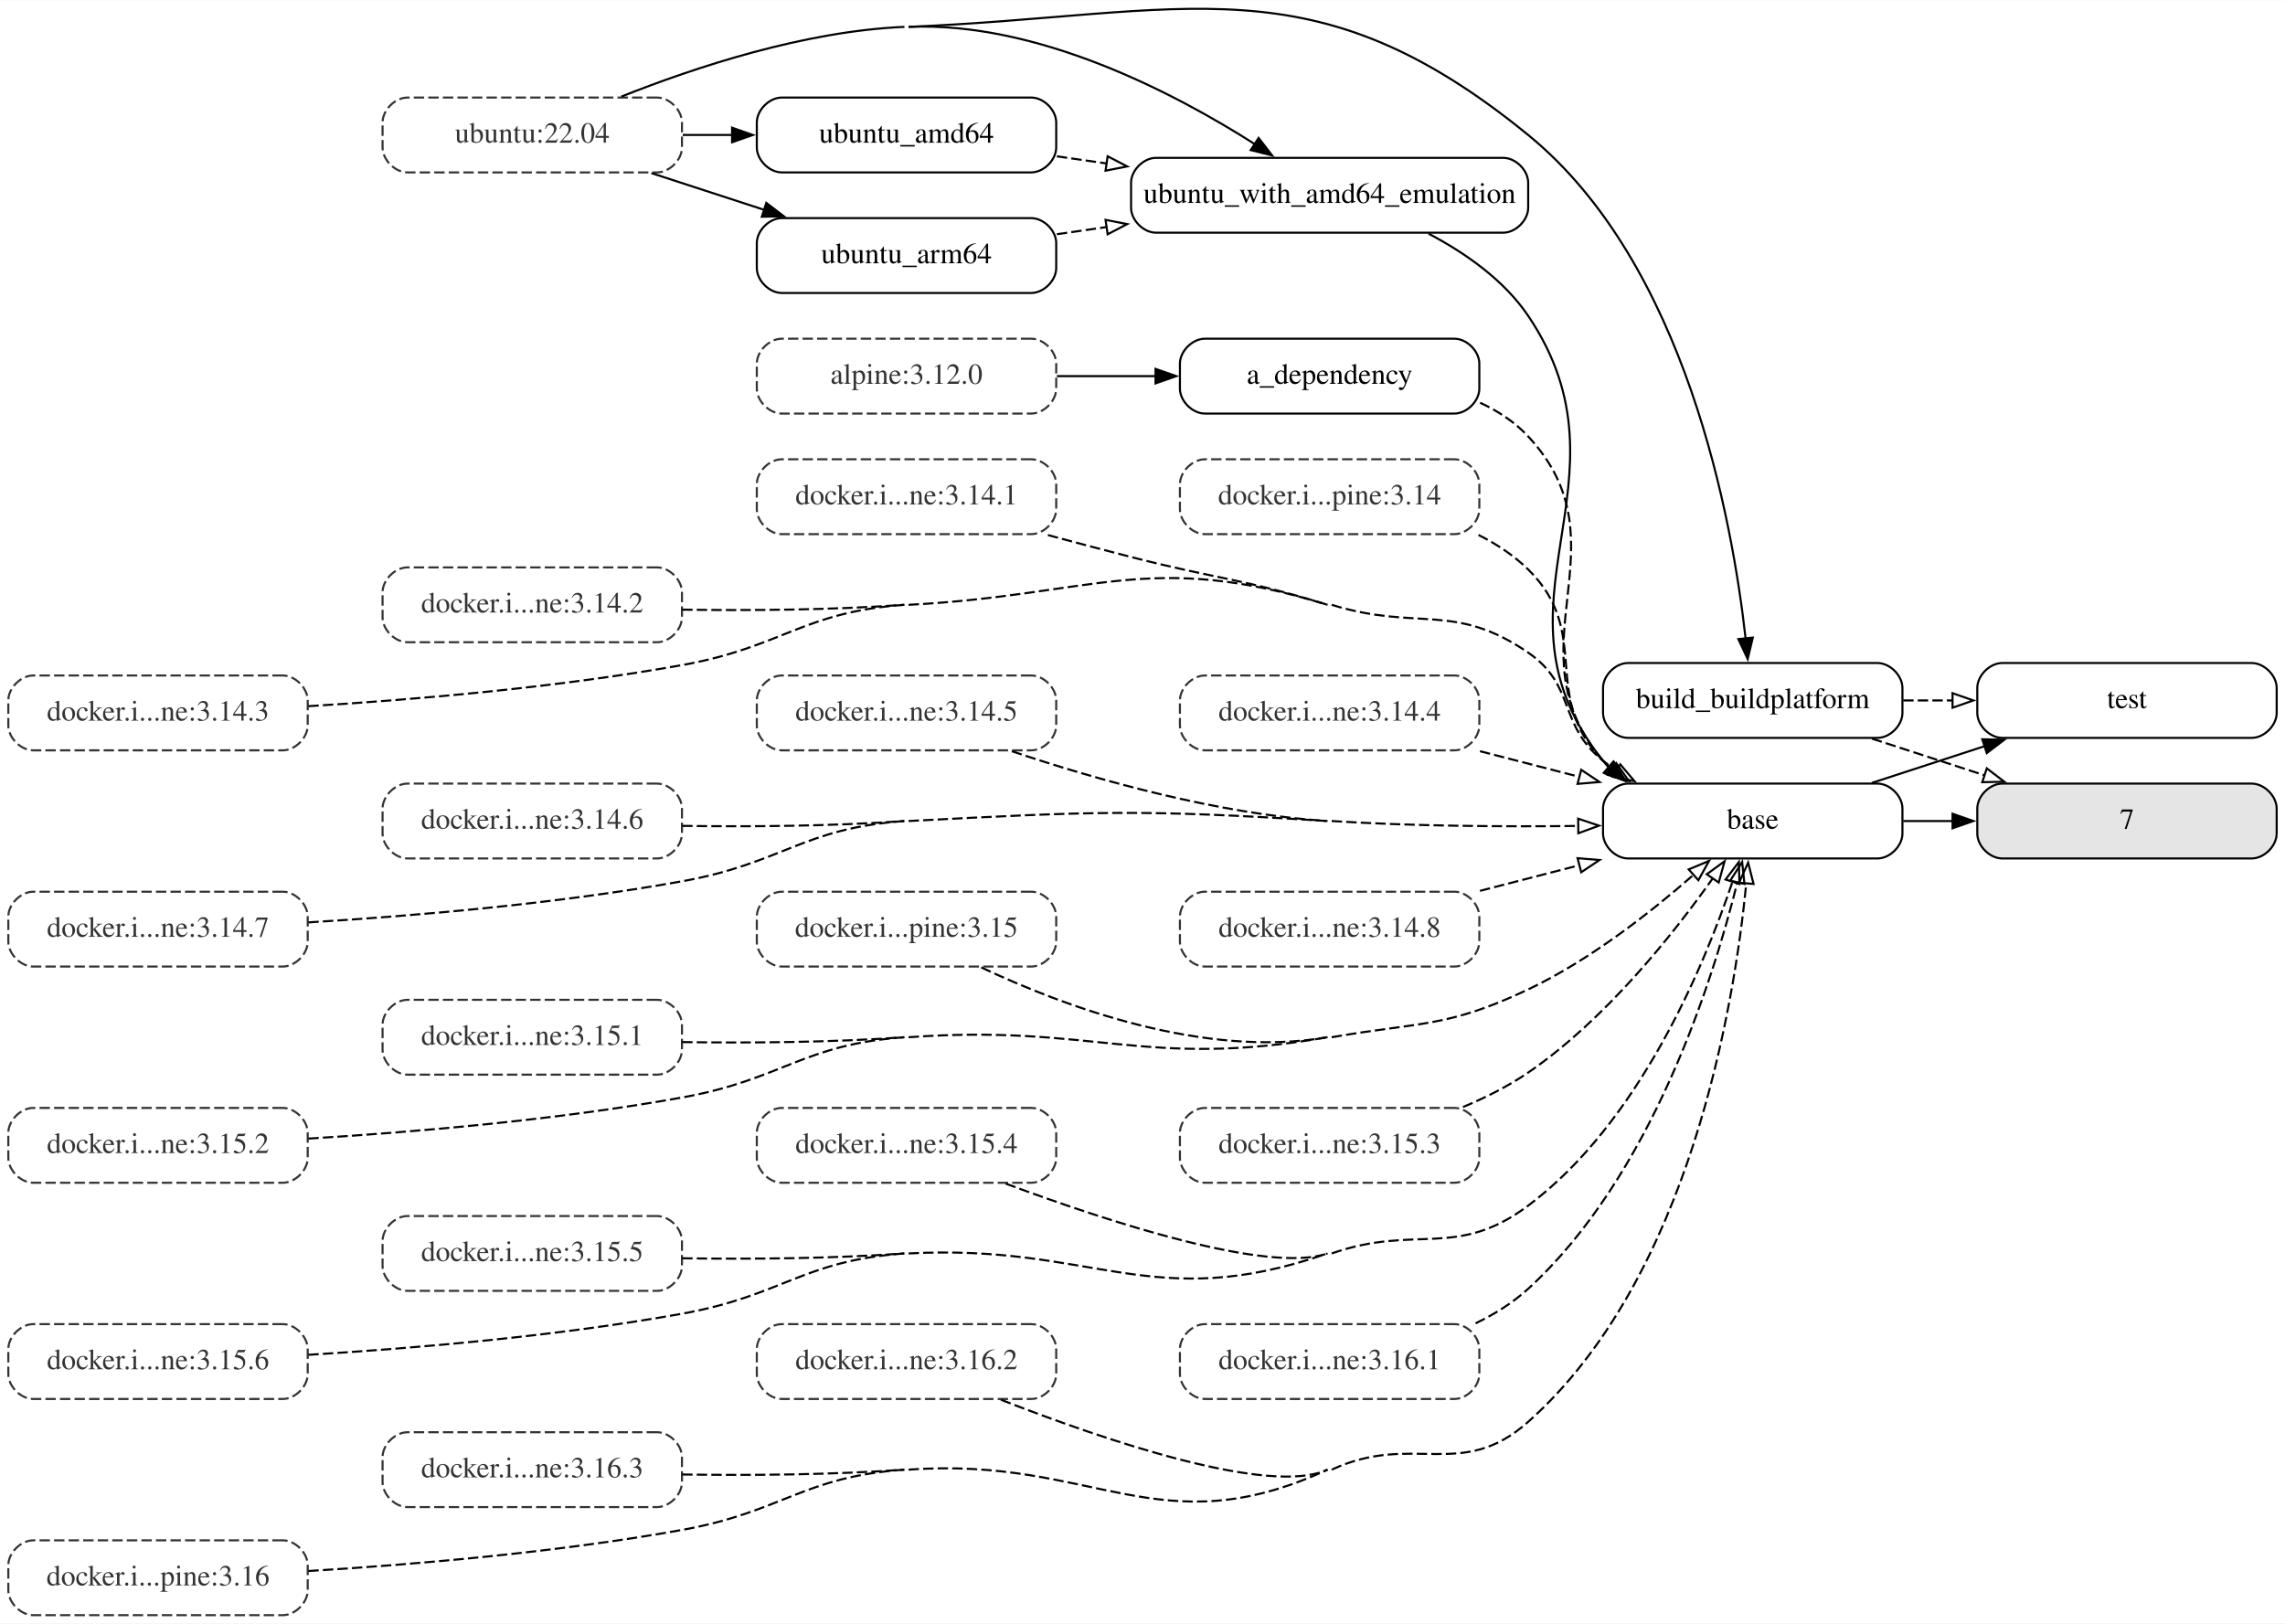
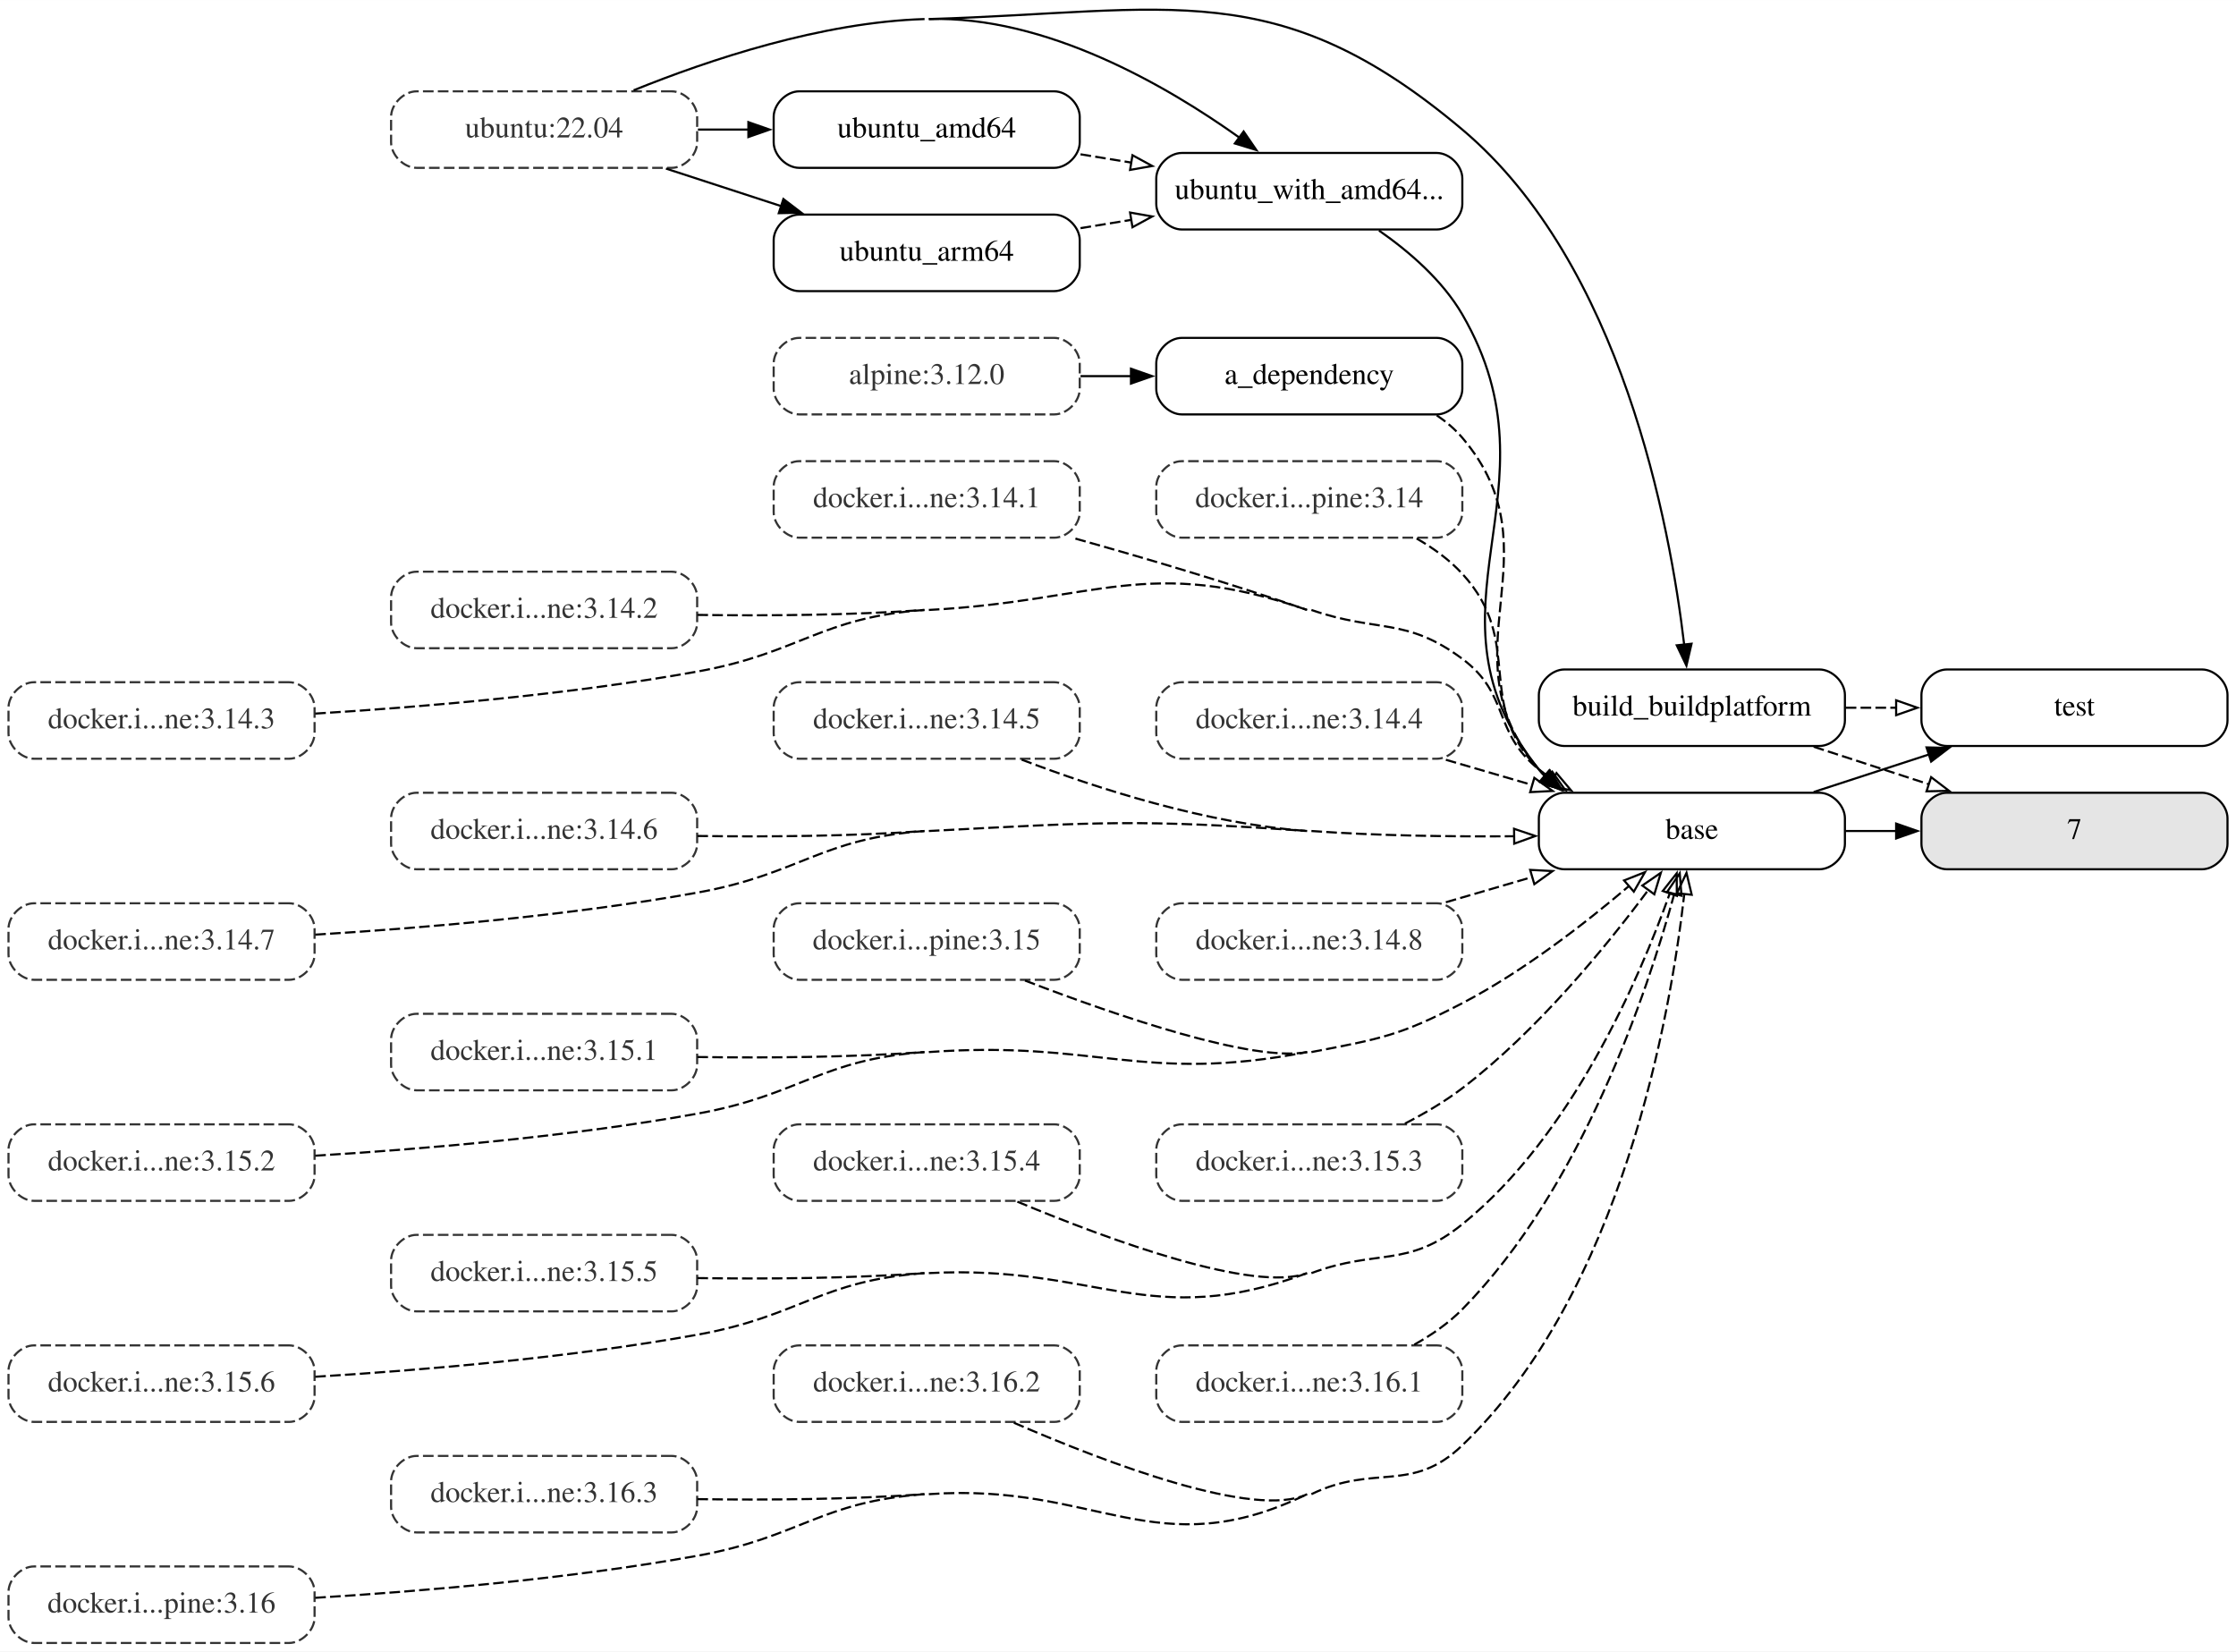
- <svg xmlns="http://www.w3.org/2000/svg" width="1099pt" height="781pt" viewBox="0.00 0.00 1099.00 780.85">
-   <g id="graph0" class="graph" transform="scale(1 1) rotate(0) translate(4 776.85)">
-     <polygon fill="white" stroke="none" points="-4,4 -4,-776.85 1095,-776.85 1095,4 -4,4" />
+ <svg xmlns="http://www.w3.org/2000/svg" width="1052pt" height="777pt" viewBox="0.00 0.00 1052.00 776.93">
+   <g id="graph0" class="graph" transform="scale(1 1) rotate(0) translate(4 772.93)">
+     <polygon fill="white" stroke="none" points="-4,4 -4,-772.93 1048,-772.93 1048,4 -4,4" />
    <g id="node1" class="node">
      <path fill="none" stroke="#333333" stroke-dasharray="5,2" d="M312,-730C312,-730 192,-730 192,-730 186,-730 180,-724 180,-718 180,-718 180,-706 180,-706 180,-700 186,-694 192,-694 192,-694 312,-694 312,-694 318,-694 324,-700 324,-706 324,-706 324,-718 324,-718 324,-724 318,-730 312,-730" />
      <text text-anchor="middle" x="252" y="-708.3" font-family="Times,serif" font-size="14.00" fill="#333333">ubuntu:22.04</text>
    </g>
    <g id="node2" class="node">
      <path fill="none" stroke="black" d="M492,-730C492,-730 372,-730 372,-730 366,-730 360,-724 360,-718 360,-718 360,-706 360,-706 360,-700 366,-694 372,-694 372,-694 492,-694 492,-694 498,-694 504,-700 504,-706 504,-706 504,-718 504,-718 504,-724 498,-730 492,-730" />
      <text text-anchor="middle" x="432" y="-708.3" font-family="Times,serif" font-size="14.00">ubuntu_amd64</text>
    </g>
    <g id="edge1" class="edge">
      <path fill="none" stroke="black" d="M324.37,-712C332.26,-712 340.34,-712 348.36,-712" />
      <polygon fill="black" stroke="black" points="348.1,-715.5 358.1,-712 348.1,-708.5 348.1,-715.5" />
    </g>
    <g id="node3" class="node">
      <path fill="none" stroke="black" d="M492,-672C492,-672 372,-672 372,-672 366,-672 360,-666 360,-660 360,-660 360,-648 360,-648 360,-642 366,-636 372,-636 372,-636 492,-636 492,-636 498,-636 504,-642 504,-648 504,-648 504,-660 504,-660 504,-666 498,-672 492,-672" />
      <text text-anchor="middle" x="432" y="-650.3" font-family="Times,serif" font-size="14.00">ubuntu_arm64</text>
    </g>
    <g id="edge2" class="edge">
      <path fill="none" stroke="black" d="M309.32,-693.65C326.53,-688.04 345.63,-681.82 363.5,-676" />
      <polygon fill="black" stroke="black" points="364.57,-679.33 373,-672.9 362.4,-672.67 364.57,-679.33" />
    </g>
    <g id="node4" class="node">
-       <path fill="none" stroke="black" d="M719,-701C719,-701 552,-701 552,-701 546,-701 540,-695 540,-689 540,-689 540,-677 540,-677 540,-671 546,-665 552,-665 552,-665 719,-665 719,-665 725,-665 731,-671 731,-677 731,-677 731,-689 731,-689 731,-695 725,-701 719,-701" />
-       <text text-anchor="middle" x="635.5" y="-679.3" font-family="Times,serif" font-size="14.00">ubuntu_with_amd64_emulation</text>
+       <path fill="none" stroke="black" d="M672,-701C672,-701 552,-701 552,-701 546,-701 540,-695 540,-689 540,-689 540,-677 540,-677 540,-671 546,-665 552,-665 552,-665 672,-665 672,-665 678,-665 684,-671 684,-677 684,-677 684,-689 684,-689 684,-695 678,-701 672,-701" />
+       <text text-anchor="middle" x="612" y="-679.3" font-family="Times,serif" font-size="14.00">ubuntu_with_amd64...</text>
    </g>
    <g id="edge3" class="edge">
-       <path fill="none" stroke="black" d="M294.82,-730.45C330.29,-744.57 382.91,-761.96 431,-764" />
-       <path fill="none" stroke="black" d="M433,-764C495.16,-766.64 560.91,-732.22 599.79,-707.42" />
-       <polygon fill="black" stroke="black" points="601.35,-710.58 607.81,-702.18 597.53,-704.72 601.35,-710.58" />
+       <path fill="none" stroke="black" d="M294.1,-730.48C329.56,-744.83 382.57,-762.55 431,-764" />
+       <path fill="none" stroke="black" d="M433,-764C488.22,-765.65 545.15,-732.49 579.31,-708.09" />
+       <polygon fill="black" stroke="black" points="581.11,-711.11 587.1,-702.38 576.97,-705.47 581.11,-711.11" />
    </g>
    <g id="node5" class="node">
-       <path fill="none" stroke="black" d="M899,-458C899,-458 779,-458 779,-458 773,-458 767,-452 767,-446 767,-446 767,-434 767,-434 767,-428 773,-422 779,-422 779,-422 899,-422 899,-422 905,-422 911,-428 911,-434 911,-434 911,-446 911,-446 911,-452 905,-458 899,-458" />
-       <text text-anchor="middle" x="839" y="-436.3" font-family="Times,serif" font-size="14.00">build_buildplatform</text>
+       <path fill="none" stroke="black" d="M852,-458C852,-458 732,-458 732,-458 726,-458 720,-452 720,-446 720,-446 720,-434 720,-434 720,-428 726,-422 732,-422 732,-422 852,-422 852,-422 858,-422 864,-428 864,-434 864,-434 864,-446 864,-446 864,-452 858,-458 852,-458" />
+       <text text-anchor="middle" x="792" y="-436.3" font-family="Times,serif" font-size="14.00">build_buildplatform</text>
    </g>
    <g id="edge4" class="edge">
-       <path fill="none" stroke="black" d="M433,-764C567.32,-769.7 626.83,-797 731,-712 807.01,-649.98 829.24,-526.53 835.57,-469.78" />
-       <polygon fill="black" stroke="black" points="839.04,-470.23 836.57,-459.93 832.08,-469.52 839.04,-470.23" />
+       <path fill="none" stroke="black" d="M433,-764C546.87,-767.41 596.88,-785.4 684,-712 759.02,-648.79 781.75,-525.94 788.39,-469.57" />
+       <polygon fill="black" stroke="black" points="791.85,-470.11 789.44,-459.79 784.89,-469.36 791.85,-470.11" />
    </g>
    <g id="edge5" class="edge">
-       <path fill="none" stroke="black" stroke-dasharray="5,2" d="M504.32,-701.73C512.19,-700.6 520.31,-699.43 528.48,-698.26" />
-       <polygon fill="none" stroke="black" points="528.73,-701.76 538.13,-696.87 527.73,-694.83 528.73,-701.76" />
+       <path fill="none" stroke="black" stroke-dasharray="5,2" d="M504.37,-700.37C512.26,-699.09 520.34,-697.77 528.36,-696.46" />
+       <polygon fill="none" stroke="black" points="528.81,-699.94 538.12,-694.87 527.68,-693.03 528.81,-699.94" />
    </g>
    <g id="edge7" class="edge">
-       <path fill="none" stroke="black" stroke-dasharray="5,2" d="M504.32,-664.27C512.19,-665.4 520.31,-666.57 528.48,-667.74" />
-       <polygon fill="none" stroke="black" points="527.73,-671.17 538.13,-669.13 528.73,-664.24 527.73,-671.17" />
+       <path fill="none" stroke="black" stroke-dasharray="5,2" d="M504.37,-665.63C512.26,-666.91 520.34,-668.23 528.36,-669.54" />
+       <polygon fill="none" stroke="black" points="527.68,-672.97 538.12,-671.13 528.81,-666.06 527.68,-672.97" />
    </g>
    <g id="node6" class="node">
-       <path fill="none" stroke="black" d="M899,-400C899,-400 779,-400 779,-400 773,-400 767,-394 767,-388 767,-388 767,-376 767,-376 767,-370 773,-364 779,-364 779,-364 899,-364 899,-364 905,-364 911,-370 911,-376 911,-376 911,-388 911,-388 911,-394 905,-400 899,-400" />
-       <text text-anchor="middle" x="839" y="-378.3" font-family="Times,serif" font-size="14.00">base</text>
+       <path fill="none" stroke="black" d="M852,-400C852,-400 732,-400 732,-400 726,-400 720,-394 720,-388 720,-388 720,-376 720,-376 720,-370 726,-364 732,-364 732,-364 852,-364 852,-364 858,-364 864,-370 864,-376 864,-376 864,-388 864,-388 864,-394 858,-400 852,-400" />
+       <text text-anchor="middle" x="792" y="-378.3" font-family="Times,serif" font-size="14.00">base</text>
    </g>
    <g id="edge9" class="edge">
-       <path fill="none" stroke="black" d="M683.08,-664.54C700.74,-655.25 719.37,-642.23 731,-625 784.94,-545.05 706.74,-486.31 767,-411 767.91,-409.86 768.88,-408.76 769.89,-407.71" />
-       <polygon fill="black" stroke="black" points="771.93,-410.57 777.28,-401.43 767.4,-405.24 771.93,-410.57" />
+       <path fill="none" stroke="black" d="M644.79,-664.51C659.01,-654.6 674.65,-641.1 684,-625 732.44,-541.6 659.74,-486.31 720,-411 720.91,-409.86 721.88,-408.76 722.89,-407.71" />
+       <polygon fill="black" stroke="black" points="724.93,-410.57 730.28,-401.43 720.4,-405.24 724.93,-410.57" />
    </g>
    <g id="node9" class="node">
-       <path fill="none" stroke="black" d="M1079,-458C1079,-458 959,-458 959,-458 953,-458 947,-452 947,-446 947,-446 947,-434 947,-434 947,-428 953,-422 959,-422 959,-422 1079,-422 1079,-422 1085,-422 1091,-428 1091,-434 1091,-434 1091,-446 1091,-446 1091,-452 1085,-458 1079,-458" />
-       <text text-anchor="middle" x="1019" y="-436.3" font-family="Times,serif" font-size="14.00">test</text>
+       <path fill="none" stroke="black" d="M1032,-458C1032,-458 912,-458 912,-458 906,-458 900,-452 900,-446 900,-446 900,-434 900,-434 900,-428 906,-422 912,-422 912,-422 1032,-422 1032,-422 1038,-422 1044,-428 1044,-434 1044,-434 1044,-446 1044,-446 1044,-452 1038,-458 1032,-458" />
+       <text text-anchor="middle" x="972" y="-436.3" font-family="Times,serif" font-size="14.00">test</text>
    </g>
    <g id="edge34" class="edge">
-       <path fill="none" stroke="black" stroke-dasharray="5,2" d="M911.37,-440C919.26,-440 927.34,-440 935.36,-440" />
-       <polygon fill="none" stroke="black" points="935.1,-443.5 945.1,-440 935.1,-436.5 935.1,-443.5" />
+       <path fill="none" stroke="black" stroke-dasharray="5,2" d="M864.37,-440C872.26,-440 880.34,-440 888.36,-440" />
+       <polygon fill="none" stroke="black" points="888.1,-443.5 898.1,-440 888.1,-436.5 888.1,-443.5" />
    </g>
    <g id="node10" class="node">
-       <path fill="#e5e5e5" stroke="black" d="M1079,-400C1079,-400 959,-400 959,-400 953,-400 947,-394 947,-388 947,-388 947,-376 947,-376 947,-370 953,-364 959,-364 959,-364 1079,-364 1079,-364 1085,-364 1091,-370 1091,-376 1091,-376 1091,-388 1091,-388 1091,-394 1085,-400 1079,-400" />
-       <text text-anchor="middle" x="1019" y="-378.3" font-family="Times,serif" font-size="14.00">7</text>
+       <path fill="#e5e5e5" stroke="black" d="M1032,-400C1032,-400 912,-400 912,-400 906,-400 900,-394 900,-388 900,-388 900,-376 900,-376 900,-370 906,-364 912,-364 912,-364 1032,-364 1032,-364 1038,-364 1044,-370 1044,-376 1044,-376 1044,-388 1044,-388 1044,-394 1038,-400 1032,-400" />
+       <text text-anchor="middle" x="972" y="-378.3" font-family="Times,serif" font-size="14.00">7</text>
    </g>
    <g id="edge37" class="edge">
-       <path fill="none" stroke="black" stroke-dasharray="5,2" d="M896.32,-421.65C913.53,-416.04 932.63,-409.82 950.5,-404" />
-       <polygon fill="none" stroke="black" points="951.57,-407.33 960,-400.9 949.4,-400.67 951.57,-407.33" />
+       <path fill="none" stroke="black" stroke-dasharray="5,2" d="M849.32,-421.65C866.53,-416.04 885.63,-409.82 903.5,-404" />
+       <polygon fill="none" stroke="black" points="904.57,-407.33 913,-400.9 902.4,-400.67 904.57,-407.33" />
    </g>
    <g id="edge12" class="edge">
-       <path fill="none" stroke="black" d="M896.32,-400.35C913.53,-405.96 932.63,-412.18 950.5,-418" />
-       <polygon fill="black" stroke="black" points="949.4,-421.33 960,-421.1 951.57,-414.67 949.4,-421.33" />
+       <path fill="none" stroke="black" d="M849.32,-400.35C866.53,-405.96 885.63,-412.18 903.5,-418" />
+       <polygon fill="black" stroke="black" points="902.4,-421.33 913,-421.1 904.57,-414.67 902.4,-421.33" />
    </g>
    <g id="edge13" class="edge">
-       <path fill="none" stroke="black" d="M911.37,-382C919.26,-382 927.34,-382 935.36,-382" />
-       <polygon fill="black" stroke="black" points="935.1,-385.5 945.1,-382 935.1,-378.5 935.1,-385.5" />
+       <path fill="none" stroke="black" d="M864.37,-382C872.26,-382 880.34,-382 888.36,-382" />
+       <polygon fill="black" stroke="black" points="888.1,-385.5 898.1,-382 888.1,-378.5 888.1,-385.5" />
    </g>
    <g id="node7" class="node">
      <path fill="none" stroke="#333333" stroke-dasharray="5,2" d="M492,-614C492,-614 372,-614 372,-614 366,-614 360,-608 360,-602 360,-602 360,-590 360,-590 360,-584 366,-578 372,-578 372,-578 492,-578 492,-578 498,-578 504,-584 504,-590 504,-590 504,-602 504,-602 504,-608 498,-614 492,-614" />
      <text text-anchor="middle" x="432" y="-592.3" font-family="Times,serif" font-size="14.00" fill="#333333">alpine:3.12.0</text>
    </g>
    <g id="node8" class="node">
-       <path fill="none" stroke="black" d="M695.5,-614C695.5,-614 575.5,-614 575.5,-614 569.5,-614 563.5,-608 563.5,-602 563.5,-602 563.5,-590 563.5,-590 563.5,-584 569.5,-578 575.5,-578 575.5,-578 695.5,-578 695.5,-578 701.5,-578 707.5,-584 707.5,-590 707.5,-590 707.5,-602 707.5,-602 707.5,-608 701.5,-614 695.5,-614" />
-       <text text-anchor="middle" x="635.5" y="-592.3" font-family="Times,serif" font-size="14.00">a_dependency</text>
+       <path fill="none" stroke="black" d="M672,-614C672,-614 552,-614 552,-614 546,-614 540,-608 540,-602 540,-602 540,-590 540,-590 540,-584 546,-578 552,-578 552,-578 672,-578 672,-578 678,-578 684,-584 684,-590 684,-590 684,-602 684,-602 684,-608 678,-614 672,-614" />
+       <text text-anchor="middle" x="612" y="-592.3" font-family="Times,serif" font-size="14.00">a_dependency</text>
    </g>
    <g id="edge10" class="edge">
-       <path fill="none" stroke="black" d="M504.32,-596C519.72,-596 536.12,-596 551.91,-596" />
-       <polygon fill="black" stroke="black" points="551.76,-599.5 561.76,-596 551.76,-592.5 551.76,-599.5" />
+       <path fill="none" stroke="black" d="M504.37,-596C512.26,-596 520.34,-596 528.36,-596" />
+       <polygon fill="black" stroke="black" points="528.1,-599.5 538.1,-596 528.1,-592.5 528.1,-599.5" />
    </g>
    <g id="edge11" class="edge">
-       <path fill="none" stroke="black" stroke-dasharray="5,2" d="M707.89,-583.21C716.54,-579.18 724.57,-573.91 731,-567 779.5,-514.93 720.89,-465.2 767,-411 768.08,-409.73 769.22,-408.52 770.42,-407.36" />
-       <polygon fill="none" stroke="black" points="772.25,-410.38 777.85,-401.38 767.86,-404.92 772.25,-410.38" />
+       <path fill="none" stroke="black" stroke-dasharray="5,2" d="M671.97,-577.57C676.44,-574.55 680.55,-571.06 684,-567 730.11,-512.8 673.89,-465.2 720,-411 721.08,-409.73 722.22,-408.52 723.42,-407.36" />
+       <polygon fill="none" stroke="black" points="725.25,-410.38 730.85,-401.38 720.86,-404.92 725.25,-410.38" />
    </g>
    <g id="node11" class="node">
-       <path fill="none" stroke="#333333" stroke-dasharray="5,2" d="M695.5,-556C695.5,-556 575.5,-556 575.5,-556 569.5,-556 563.5,-550 563.5,-544 563.5,-544 563.5,-532 563.5,-532 563.5,-526 569.5,-520 575.5,-520 575.5,-520 695.5,-520 695.5,-520 701.5,-520 707.5,-526 707.5,-532 707.5,-532 707.5,-544 707.5,-544 707.5,-550 701.5,-556 695.5,-556" />
-       <text text-anchor="middle" x="635.5" y="-534.3" font-family="Times,serif" font-size="14.00" fill="#333333">docker.i...pine:3.14</text>
+       <path fill="none" stroke="#333333" stroke-dasharray="5,2" d="M672,-556C672,-556 552,-556 552,-556 546,-556 540,-550 540,-544 540,-544 540,-532 540,-532 540,-526 546,-520 552,-520 552,-520 672,-520 672,-520 678,-520 684,-526 684,-532 684,-532 684,-544 684,-544 684,-550 678,-556 672,-556" />
+       <text text-anchor="middle" x="612" y="-534.3" font-family="Times,serif" font-size="14.00" fill="#333333">docker.i...pine:3.14</text>
    </g>
    <g id="edge14" class="edge">
-       <path fill="none" stroke="black" stroke-dasharray="5,2" d="M707.09,-519.62C715.86,-515.2 724.13,-509.74 731,-503 762.33,-472.24 736.18,-442.28 767,-411 768.38,-409.6 769.84,-408.26 771.36,-406.99" />
-       <polygon fill="none" stroke="black" points="773.33,-409.88 779.45,-401.23 769.27,-404.18 773.33,-409.88" />
+       <path fill="none" stroke="black" stroke-dasharray="5,2" d="M662.5,-519.61C670.41,-515.07 677.96,-509.58 684,-503 713.7,-470.66 689.18,-442.28 720,-411 721.38,-409.6 722.84,-408.26 724.36,-406.99" />
+       <polygon fill="none" stroke="black" points="726.33,-409.88 732.45,-401.23 722.27,-404.18 726.33,-409.88" />
    </g>
    <g id="node12" class="node">
      <path fill="none" stroke="#333333" stroke-dasharray="5,2" d="M492,-556C492,-556 372,-556 372,-556 366,-556 360,-550 360,-544 360,-544 360,-532 360,-532 360,-526 366,-520 372,-520 372,-520 492,-520 492,-520 498,-520 504,-526 504,-532 504,-532 504,-544 504,-544 504,-550 498,-556 492,-556" />
      <text text-anchor="middle" x="432" y="-534.3" font-family="Times,serif" font-size="14.00" fill="#333333">docker.i...ne:3.14.1</text>
    </g>
    <g id="edge15" class="edge">
-       <path fill="none" stroke="black" stroke-dasharray="5,2" d="M500,-519.56C513.24,-515.99 527.05,-512.33 540,-509 581.86,-498.23 593.2,-498.76 634.5,-486" />
+       <path fill="none" stroke="black" stroke-dasharray="5,2" d="M501.97,-519.57C535.17,-510.26 575.41,-498.34 611,-486" />
    </g>
    <g id="node13" class="node">
      <path fill="none" stroke="#333333" stroke-dasharray="5,2" d="M312,-504C312,-504 192,-504 192,-504 186,-504 180,-498 180,-492 180,-492 180,-480 180,-480 180,-474 186,-468 192,-468 192,-468 312,-468 312,-468 318,-468 324,-474 324,-480 324,-480 324,-492 324,-492 324,-498 318,-504 312,-504" />
      <text text-anchor="middle" x="252" y="-482.3" font-family="Times,serif" font-size="14.00" fill="#333333">docker.i...ne:3.14.2</text>
    </g>
    <g id="edge16" class="edge">
      <path fill="none" stroke="black" stroke-dasharray="5,2" d="M324.11,-483.67C356.72,-483.2 395.86,-483.48 431,-486" />
    </g>
    <g id="node14" class="node">
      <path fill="none" stroke="#333333" stroke-dasharray="5,2" d="M132,-452C132,-452 12,-452 12,-452 6,-452 0,-446 0,-440 0,-440 0,-428 0,-428 0,-422 6,-416 12,-416 12,-416 132,-416 132,-416 138,-416 144,-422 144,-428 144,-428 144,-440 144,-440 144,-446 138,-452 132,-452" />
      <text text-anchor="middle" x="72" y="-430.3" font-family="Times,serif" font-size="14.00" fill="#333333">docker.i...ne:3.14.3</text>
    </g>
    <g id="edge17" class="edge">
-       <path fill="none" stroke="black" stroke-dasharray="5,2" d="M636.5,-486C677.8,-473.24 695.37,-487.48 731,-463 754.17,-447.08 745.08,-428.6 767,-411 769.1,-409.31 771.32,-407.71 773.61,-406.19" />
-       <polygon fill="none" stroke="black" points="775.29,-409.27 782.12,-401.17 771.73,-403.24 775.29,-409.27" />
+       <path fill="none" stroke="black" stroke-dasharray="5,2" d="M613,-486C644.34,-475.14 657.38,-482.79 684,-463 706.56,-446.23 698.08,-428.6 720,-411 722.1,-409.31 724.32,-407.71 726.61,-406.19" />
+       <polygon fill="none" stroke="black" points="728.29,-409.27 735.12,-401.17 724.73,-403.24 728.29,-409.27" />
      <path fill="none" stroke="black" stroke-dasharray="5,2" d="M144.31,-437.24C194.79,-440.33 263.92,-446.19 324,-457 372.49,-465.73 381.86,-482.47 431,-486" />
-       <path fill="none" stroke="black" stroke-dasharray="5,2" d="M433,-486C522.43,-490.71 548.94,-512.45 634.5,-486" />
+       <path fill="none" stroke="black" stroke-dasharray="5,2" d="M433,-486C512,-490.16 536.25,-511.91 611,-486" />
    </g>
    <g id="node15" class="node">
-       <path fill="none" stroke="#333333" stroke-dasharray="5,2" d="M695.5,-452C695.5,-452 575.5,-452 575.5,-452 569.5,-452 563.5,-446 563.5,-440 563.5,-440 563.5,-428 563.5,-428 563.5,-422 569.5,-416 575.5,-416 575.5,-416 695.5,-416 695.5,-416 701.5,-416 707.5,-422 707.5,-428 707.5,-428 707.5,-440 707.5,-440 707.5,-446 701.5,-452 695.5,-452" />
-       <text text-anchor="middle" x="635.5" y="-430.3" font-family="Times,serif" font-size="14.00" fill="#333333">docker.i...ne:3.14.4</text>
+       <path fill="none" stroke="#333333" stroke-dasharray="5,2" d="M672,-452C672,-452 552,-452 552,-452 546,-452 540,-446 540,-440 540,-440 540,-428 540,-428 540,-422 546,-416 552,-416 552,-416 672,-416 672,-416 678,-416 684,-422 684,-428 684,-428 684,-440 684,-440 684,-446 678,-452 672,-452" />
+       <text text-anchor="middle" x="612" y="-430.3" font-family="Times,serif" font-size="14.00" fill="#333333">docker.i...ne:3.14.4</text>
    </g>
    <g id="edge18" class="edge">
-       <path fill="none" stroke="black" stroke-dasharray="5,2" d="M707.82,-415.59C723.37,-411.58 739.94,-407.31 755.87,-403.2" />
-       <polygon fill="none" stroke="black" points="756.5,-406.65 765.31,-400.76 754.75,-399.87 756.5,-406.65" />
+       <path fill="none" stroke="black" stroke-dasharray="5,2" d="M676.26,-415.52C689.5,-411.65 703.58,-407.54 717.18,-403.57" />
+       <polygon fill="none" stroke="black" points="717.88,-407.01 726.49,-400.84 715.91,-400.29 717.88,-407.01" />
    </g>
    <g id="node16" class="node">
      <path fill="none" stroke="#333333" stroke-dasharray="5,2" d="M492,-452C492,-452 372,-452 372,-452 366,-452 360,-446 360,-440 360,-440 360,-428 360,-428 360,-422 366,-416 372,-416 372,-416 492,-416 492,-416 498,-416 504,-422 504,-428 504,-428 504,-440 504,-440 504,-446 498,-452 492,-452" />
      <text text-anchor="middle" x="432" y="-430.3" font-family="Times,serif" font-size="14.00" fill="#333333">docker.i...ne:3.14.5</text>
    </g>
    <g id="edge19" class="edge">
-       <path fill="none" stroke="black" stroke-dasharray="5,2" d="M482.66,-415.58C522.93,-402.02 581.5,-385.37 634.5,-382" />
+       <path fill="none" stroke="black" stroke-dasharray="5,2" d="M476.66,-415.59C512.11,-402.03 563.8,-385.39 611,-382" />
    </g>
    <g id="node17" class="node">
      <path fill="none" stroke="#333333" stroke-dasharray="5,2" d="M312,-400C312,-400 192,-400 192,-400 186,-400 180,-394 180,-388 180,-388 180,-376 180,-376 180,-370 186,-364 192,-364 192,-364 312,-364 312,-364 318,-364 324,-370 324,-376 324,-376 324,-388 324,-388 324,-394 318,-400 312,-400" />
      <text text-anchor="middle" x="252" y="-378.3" font-family="Times,serif" font-size="14.00" fill="#333333">docker.i...ne:3.14.6</text>
    </g>
    <g id="edge20" class="edge">
      <path fill="none" stroke="black" stroke-dasharray="5,2" d="M324.11,-379.67C356.72,-379.2 395.86,-379.48 431,-382" />
    </g>
    <g id="node18" class="node">
      <path fill="none" stroke="#333333" stroke-dasharray="5,2" d="M132,-348C132,-348 12,-348 12,-348 6,-348 0,-342 0,-336 0,-336 0,-324 0,-324 0,-318 6,-312 12,-312 12,-312 132,-312 132,-312 138,-312 144,-318 144,-324 144,-324 144,-336 144,-336 144,-342 138,-348 132,-348" />
      <text text-anchor="middle" x="72" y="-326.3" font-family="Times,serif" font-size="14.00" fill="#333333">docker.i...ne:3.14.7</text>
    </g>
    <g id="edge21" class="edge">
      <path fill="none" stroke="black" stroke-dasharray="5,2" d="M144.31,-333.24C194.79,-336.33 263.92,-342.19 324,-353 372.49,-361.73 381.86,-378.47 431,-382" />
-       <path fill="none" stroke="black" stroke-dasharray="5,2" d="M433,-382C522.43,-386.71 545.13,-387.69 634.5,-382" />
-       <path fill="none" stroke="black" stroke-dasharray="5,2" d="M636.5,-382C675.57,-379.51 719,-379.2 755.5,-379.64" />
-       <polygon fill="none" stroke="black" points="755.03,-383.13 765.08,-379.77 755.13,-376.13 755.03,-383.13" />
+       <path fill="none" stroke="black" stroke-dasharray="5,2" d="M433,-382C512,-386.16 532.09,-387.67 611,-382" />
+       <path fill="none" stroke="black" stroke-dasharray="5,2" d="M613,-382C644.16,-379.76 678.46,-379.29 708.57,-379.54" />
+       <polygon fill="none" stroke="black" points="708.34,-383.04 718.38,-379.65 708.42,-376.04 708.34,-383.04" />
    </g>
    <g id="node19" class="node">
-       <path fill="none" stroke="#333333" stroke-dasharray="5,2" d="M695.5,-348C695.5,-348 575.5,-348 575.5,-348 569.5,-348 563.5,-342 563.5,-336 563.5,-336 563.5,-324 563.5,-324 563.5,-318 569.5,-312 575.5,-312 575.5,-312 695.5,-312 695.5,-312 701.5,-312 707.5,-318 707.5,-324 707.5,-324 707.5,-336 707.5,-336 707.5,-342 701.5,-348 695.5,-348" />
-       <text text-anchor="middle" x="635.5" y="-326.3" font-family="Times,serif" font-size="14.00" fill="#333333">docker.i...ne:3.14.8</text>
+       <path fill="none" stroke="#333333" stroke-dasharray="5,2" d="M672,-348C672,-348 552,-348 552,-348 546,-348 540,-342 540,-336 540,-336 540,-324 540,-324 540,-318 546,-312 552,-312 552,-312 672,-312 672,-312 678,-312 684,-318 684,-324 684,-324 684,-336 684,-336 684,-342 678,-348 672,-348" />
+       <text text-anchor="middle" x="612" y="-326.3" font-family="Times,serif" font-size="14.00" fill="#333333">docker.i...ne:3.14.8</text>
    </g>
    <g id="edge22" class="edge">
-       <path fill="none" stroke="black" stroke-dasharray="5,2" d="M707.82,-348.41C723.37,-352.42 739.94,-356.69 755.87,-360.8" />
-       <polygon fill="none" stroke="black" points="754.75,-364.13 765.31,-363.24 756.5,-357.35 754.75,-364.13" />
+       <path fill="none" stroke="black" stroke-dasharray="5,2" d="M676.26,-348.48C689.5,-352.35 703.58,-356.46 717.18,-360.43" />
+       <polygon fill="none" stroke="black" points="715.91,-363.71 726.49,-363.16 717.88,-356.99 715.91,-363.71" />
    </g>
    <g id="node20" class="node">
      <path fill="none" stroke="#333333" stroke-dasharray="5,2" d="M492,-348C492,-348 372,-348 372,-348 366,-348 360,-342 360,-336 360,-336 360,-324 360,-324 360,-318 366,-312 372,-312 372,-312 492,-312 492,-312 498,-312 504,-318 504,-324 504,-324 504,-336 504,-336 504,-342 498,-348 492,-348" />
      <text text-anchor="middle" x="432" y="-326.3" font-family="Times,serif" font-size="14.00" fill="#333333">docker.i...pine:3.15</text>
    </g>
    <g id="edge23" class="edge">
-       <path fill="none" stroke="black" stroke-dasharray="5,2" d="M467.94,-311.59C507.83,-292.77 575.24,-267.66 634.5,-278" />
+       <path fill="none" stroke="black" stroke-dasharray="5,2" d="M478.24,-311.65C522.11,-294.79 585.63,-273.11 611,-278" />
    </g>
    <g id="node21" class="node">
      <path fill="none" stroke="#333333" stroke-dasharray="5,2" d="M312,-296C312,-296 192,-296 192,-296 186,-296 180,-290 180,-284 180,-284 180,-272 180,-272 180,-266 186,-260 192,-260 192,-260 312,-260 312,-260 318,-260 324,-266 324,-272 324,-272 324,-284 324,-284 324,-290 318,-296 312,-296" />
      <text text-anchor="middle" x="252" y="-274.3" font-family="Times,serif" font-size="14.00" fill="#333333">docker.i...ne:3.15.1</text>
    </g>
    <g id="edge24" class="edge">
      <path fill="none" stroke="black" stroke-dasharray="5,2" d="M324.11,-275.67C356.72,-275.2 395.86,-275.48 431,-278" />
    </g>
    <g id="node22" class="node">
      <path fill="none" stroke="#333333" stroke-dasharray="5,2" d="M132,-244C132,-244 12,-244 12,-244 6,-244 0,-238 0,-232 0,-232 0,-220 0,-220 0,-214 6,-208 12,-208 12,-208 132,-208 132,-208 138,-208 144,-214 144,-220 144,-220 144,-232 144,-232 144,-238 138,-244 132,-244" />
      <text text-anchor="middle" x="72" y="-222.3" font-family="Times,serif" font-size="14.00" fill="#333333">docker.i...ne:3.15.2</text>
    </g>
    <g id="edge25" class="edge">
-       <path fill="none" stroke="black" stroke-dasharray="5,2" d="M433,-278C522.33,-284.42 546.28,-262.61 634.5,-278" />
-       <path fill="none" stroke="black" stroke-dasharray="5,2" d="M636.5,-278C679.08,-285.43 691.95,-282.46 731,-301 760.7,-315.1 790.17,-338.27 810.64,-356.22" />
-       <polygon fill="none" stroke="black" points="808.19,-358.73 817.98,-362.8 812.86,-353.52 808.19,-358.73" />
+       <path fill="none" stroke="black" stroke-dasharray="5,2" d="M433,-278C511.91,-283.67 533.32,-263.04 611,-278" />
+       <path fill="none" stroke="black" stroke-dasharray="5,2" d="M613,-278C645.57,-284.27 654.59,-285.66 684,-301 712.79,-316.01 741.95,-338.69 762.54,-356.23" />
+       <polygon fill="none" stroke="black" points="760.1,-358.75 769.95,-362.65 764.68,-353.46 760.1,-358.75" />
      <path fill="none" stroke="black" stroke-dasharray="5,2" d="M144.31,-229.24C194.79,-232.33 263.92,-238.19 324,-249 372.49,-257.73 381.86,-274.47 431,-278" />
    </g>
    <g id="node23" class="node">
-       <path fill="none" stroke="#333333" stroke-dasharray="5,2" d="M695.5,-244C695.5,-244 575.5,-244 575.5,-244 569.5,-244 563.5,-238 563.5,-232 563.5,-232 563.5,-220 563.5,-220 563.5,-214 569.5,-208 575.5,-208 575.5,-208 695.5,-208 695.5,-208 701.5,-208 707.5,-214 707.5,-220 707.5,-220 707.5,-232 707.5,-232 707.5,-238 701.5,-244 695.5,-244" />
-       <text text-anchor="middle" x="635.5" y="-222.3" font-family="Times,serif" font-size="14.00" fill="#333333">docker.i...ne:3.15.3</text>
+       <path fill="none" stroke="#333333" stroke-dasharray="5,2" d="M672,-244C672,-244 552,-244 552,-244 546,-244 540,-238 540,-232 540,-232 540,-220 540,-220 540,-214 546,-208 552,-208 552,-208 672,-208 672,-208 678,-208 684,-214 684,-220 684,-220 684,-232 684,-232 684,-238 678,-244 672,-244" />
+       <text text-anchor="middle" x="612" y="-222.3" font-family="Times,serif" font-size="14.00" fill="#333333">docker.i...ne:3.15.3</text>
    </g>
    <g id="edge26" class="edge">
-       <path fill="none" stroke="black" stroke-dasharray="5,2" d="M699.65,-244.43C710.58,-248.99 721.47,-254.47 731,-261 768.09,-286.41 800.68,-327.45 819.87,-354.57" />
-       <polygon fill="none" stroke="black" points="816.89,-356.41 825.46,-362.64 822.64,-352.42 816.89,-356.41" />
+       <path fill="none" stroke="black" stroke-dasharray="5,2" d="M657.01,-244.36C666.32,-249.15 675.81,-254.74 684,-261 719.33,-287.99 751.93,-327.95 771.64,-354.47" />
+       <polygon fill="none" stroke="black" points="768.68,-356.35 777.41,-362.36 774.33,-352.22 768.68,-356.35" />
    </g>
    <g id="node24" class="node">
      <path fill="none" stroke="#333333" stroke-dasharray="5,2" d="M492,-244C492,-244 372,-244 372,-244 366,-244 360,-238 360,-232 360,-232 360,-220 360,-220 360,-214 366,-208 372,-208 372,-208 492,-208 492,-208 498,-208 504,-214 504,-220 504,-220 504,-232 504,-232 504,-238 498,-244 492,-244" />
      <text text-anchor="middle" x="432" y="-222.3" font-family="Times,serif" font-size="14.00" fill="#333333">docker.i...ne:3.15.4</text>
    </g>
    <g id="edge27" class="edge">
-       <path fill="none" stroke="black" stroke-dasharray="5,2" d="M479.7,-207.59C529.86,-188.94 606.18,-164.15 634.5,-174" />
+       <path fill="none" stroke="black" stroke-dasharray="5,2" d="M474.65,-207.61C518.96,-189.15 586.04,-164.69 611,-174" />
    </g>
    <g id="node25" class="node">
      <path fill="none" stroke="#333333" stroke-dasharray="5,2" d="M312,-192C312,-192 192,-192 192,-192 186,-192 180,-186 180,-180 180,-180 180,-168 180,-168 180,-162 186,-156 192,-156 192,-156 312,-156 312,-156 318,-156 324,-162 324,-168 324,-168 324,-180 324,-180 324,-186 318,-192 312,-192" />
      <text text-anchor="middle" x="252" y="-170.3" font-family="Times,serif" font-size="14.00" fill="#333333">docker.i...ne:3.15.5</text>
    </g>
    <g id="edge28" class="edge">
      <path fill="none" stroke="black" stroke-dasharray="5,2" d="M324.11,-171.67C356.72,-171.2 395.86,-171.48 431,-174" />
    </g>
    <g id="node26" class="node">
      <path fill="none" stroke="#333333" stroke-dasharray="5,2" d="M132,-140C132,-140 12,-140 12,-140 6,-140 0,-134 0,-128 0,-128 0,-116 0,-116 0,-110 6,-104 12,-104 12,-104 132,-104 132,-104 138,-104 144,-110 144,-116 144,-116 144,-128 144,-128 144,-134 138,-140 132,-140" />
      <text text-anchor="middle" x="72" y="-118.3" font-family="Times,serif" font-size="14.00" fill="#333333">docker.i...ne:3.15.6</text>
    </g>
    <g id="edge29" class="edge">
      <path fill="none" stroke="black" stroke-dasharray="5,2" d="M144.31,-125.24C194.79,-128.33 263.92,-134.19 324,-145 372.49,-153.73 381.86,-170.47 431,-174" />
-       <path fill="none" stroke="black" stroke-dasharray="5,2" d="M636.5,-174C677.33,-188.2 696.4,-171.1 731,-197 784.24,-236.85 815.38,-311.58 829.27,-352.82" />
-       <polygon fill="none" stroke="black" points="825.93,-353.87 832.34,-362.31 832.59,-351.71 825.93,-353.87" />
-       <path fill="none" stroke="black" stroke-dasharray="5,2" d="M433,-174C522.43,-178.71 549.91,-144.59 634.5,-174" />
+       <path fill="none" stroke="black" stroke-dasharray="5,2" d="M613,-174C644.08,-185.59 658.2,-176.15 684,-197 735.45,-238.59 767.14,-312 781.63,-352.72" />
+       <polygon fill="none" stroke="black" points="778.3,-353.78 784.86,-362.1 784.92,-351.5 778.3,-353.78" />
+       <path fill="none" stroke="black" stroke-dasharray="5,2" d="M433,-174C512,-178.16 536.88,-146.35 611,-174" />
    </g>
    <g id="node27" class="node">
-       <path fill="none" stroke="#333333" stroke-dasharray="5,2" d="M695.5,-140C695.5,-140 575.5,-140 575.5,-140 569.5,-140 563.5,-134 563.5,-128 563.5,-128 563.5,-116 563.5,-116 563.5,-110 569.5,-104 575.5,-104 575.5,-104 695.5,-104 695.5,-104 701.5,-104 707.5,-110 707.5,-116 707.5,-116 707.5,-128 707.5,-128 707.5,-134 701.5,-140 695.5,-140" />
-       <text text-anchor="middle" x="635.5" y="-118.3" font-family="Times,serif" font-size="14.00" fill="#333333">docker.i...ne:3.16.1</text>
+       <path fill="none" stroke="#333333" stroke-dasharray="5,2" d="M672,-140C672,-140 552,-140 552,-140 546,-140 540,-134 540,-128 540,-128 540,-116 540,-116 540,-110 546,-104 552,-104 552,-104 672,-104 672,-104 678,-104 684,-110 684,-116 684,-116 684,-128 684,-128 684,-134 678,-140 672,-140" />
+       <text text-anchor="middle" x="612" y="-118.3" font-family="Times,serif" font-size="14.00" fill="#333333">docker.i...ne:3.16.1</text>
    </g>
    <g id="edge30" class="edge">
-       <path fill="none" stroke="black" stroke-dasharray="5,2" d="M705.69,-140.37C714.87,-144.8 723.64,-150.27 731,-157 790.29,-211.23 819.87,-305.22 831.65,-352.72" />
-       <polygon fill="none" stroke="black" points="828.2,-353.35 833.91,-362.27 835.01,-351.74 828.2,-353.35" />
+       <path fill="none" stroke="black" stroke-dasharray="5,2" d="M661.38,-140.34C669.59,-144.92 677.54,-150.44 684,-157 740.13,-213.93 770.99,-305.95 783.8,-352.7" />
+       <polygon fill="none" stroke="black" points="780.35,-353.33 786.29,-362.1 787.12,-351.54 780.35,-353.33" />
    </g>
    <g id="node28" class="node">
      <path fill="none" stroke="#333333" stroke-dasharray="5,2" d="M492,-140C492,-140 372,-140 372,-140 366,-140 360,-134 360,-128 360,-128 360,-116 360,-116 360,-110 366,-104 372,-104 372,-104 492,-104 492,-104 498,-104 504,-110 504,-116 504,-116 504,-128 504,-128 504,-134 498,-140 492,-140" />
      <text text-anchor="middle" x="432" y="-118.3" font-family="Times,serif" font-size="14.00" fill="#333333">docker.i...ne:3.16.2</text>
    </g>
    <g id="edge31" class="edge">
-       <path fill="none" stroke="black" stroke-dasharray="5,2" d="M477.4,-103.63C527.85,-83.96 606.79,-57.19 634.5,-70" />
+       <path fill="none" stroke="black" stroke-dasharray="5,2" d="M473.02,-103.6C517.62,-84.27 586.67,-58.19 611,-70" />
    </g>
    <g id="node29" class="node">
      <path fill="none" stroke="#333333" stroke-dasharray="5,2" d="M312,-88C312,-88 192,-88 192,-88 186,-88 180,-82 180,-76 180,-76 180,-64 180,-64 180,-58 186,-52 192,-52 192,-52 312,-52 312,-52 318,-52 324,-58 324,-64 324,-64 324,-76 324,-76 324,-82 318,-88 312,-88" />
      <text text-anchor="middle" x="252" y="-66.3" font-family="Times,serif" font-size="14.00" fill="#333333">docker.i...ne:3.16.3</text>
    </g>
    <g id="edge32" class="edge">
      <path fill="none" stroke="black" stroke-dasharray="5,2" d="M324.11,-67.67C356.72,-67.2 395.86,-67.48 431,-70" />
    </g>
    <g id="node30" class="node">
      <path fill="none" stroke="#333333" stroke-dasharray="5,2" d="M132,-36C132,-36 12,-36 12,-36 6,-36 0,-30 0,-24 0,-24 0,-12 0,-12 0,-6 6,0 12,0 12,0 132,0 132,0 138,0 144,-6 144,-12 144,-12 144,-24 144,-24 144,-30 138,-36 132,-36" />
      <text text-anchor="middle" x="72" y="-14.3" font-family="Times,serif" font-size="14.00" fill="#333333">docker.i...pine:3.16</text>
    </g>
    <g id="edge33" class="edge">
-       <path fill="none" stroke="black" stroke-dasharray="5,2" d="M433,-70C522.33,-76.42 553.21,-32.43 634.5,-70" />
+       <path fill="none" stroke="black" stroke-dasharray="5,2" d="M433,-70C511.91,-75.67 539.83,-35.44 611,-70" />
      <path fill="none" stroke="black" stroke-dasharray="5,2" d="M144.31,-21.24C194.79,-24.33 263.92,-30.19 324,-41 372.49,-49.73 381.86,-66.47 431,-70" />
-       <path fill="none" stroke="black" stroke-dasharray="5,2" d="M636.5,-70C675.74,-88.13 698.72,-64.26 731,-93 808.78,-162.25 830.14,-293.28 835.91,-352.1" />
-       <polygon fill="none" stroke="black" points="832.42,-352.34 836.79,-362 839.39,-351.73 832.42,-352.34" />
+       <path fill="none" stroke="black" stroke-dasharray="5,2" d="M613,-70C642.84,-84.49 660.07,-70.03 684,-93 759.15,-165.1 781.88,-294.65 788.46,-352.59" />
+       <polygon fill="none" stroke="black" points="784.95,-352.73 789.47,-362.31 791.92,-352.01 784.95,-352.73" />
    </g>
  </g>
</svg>
